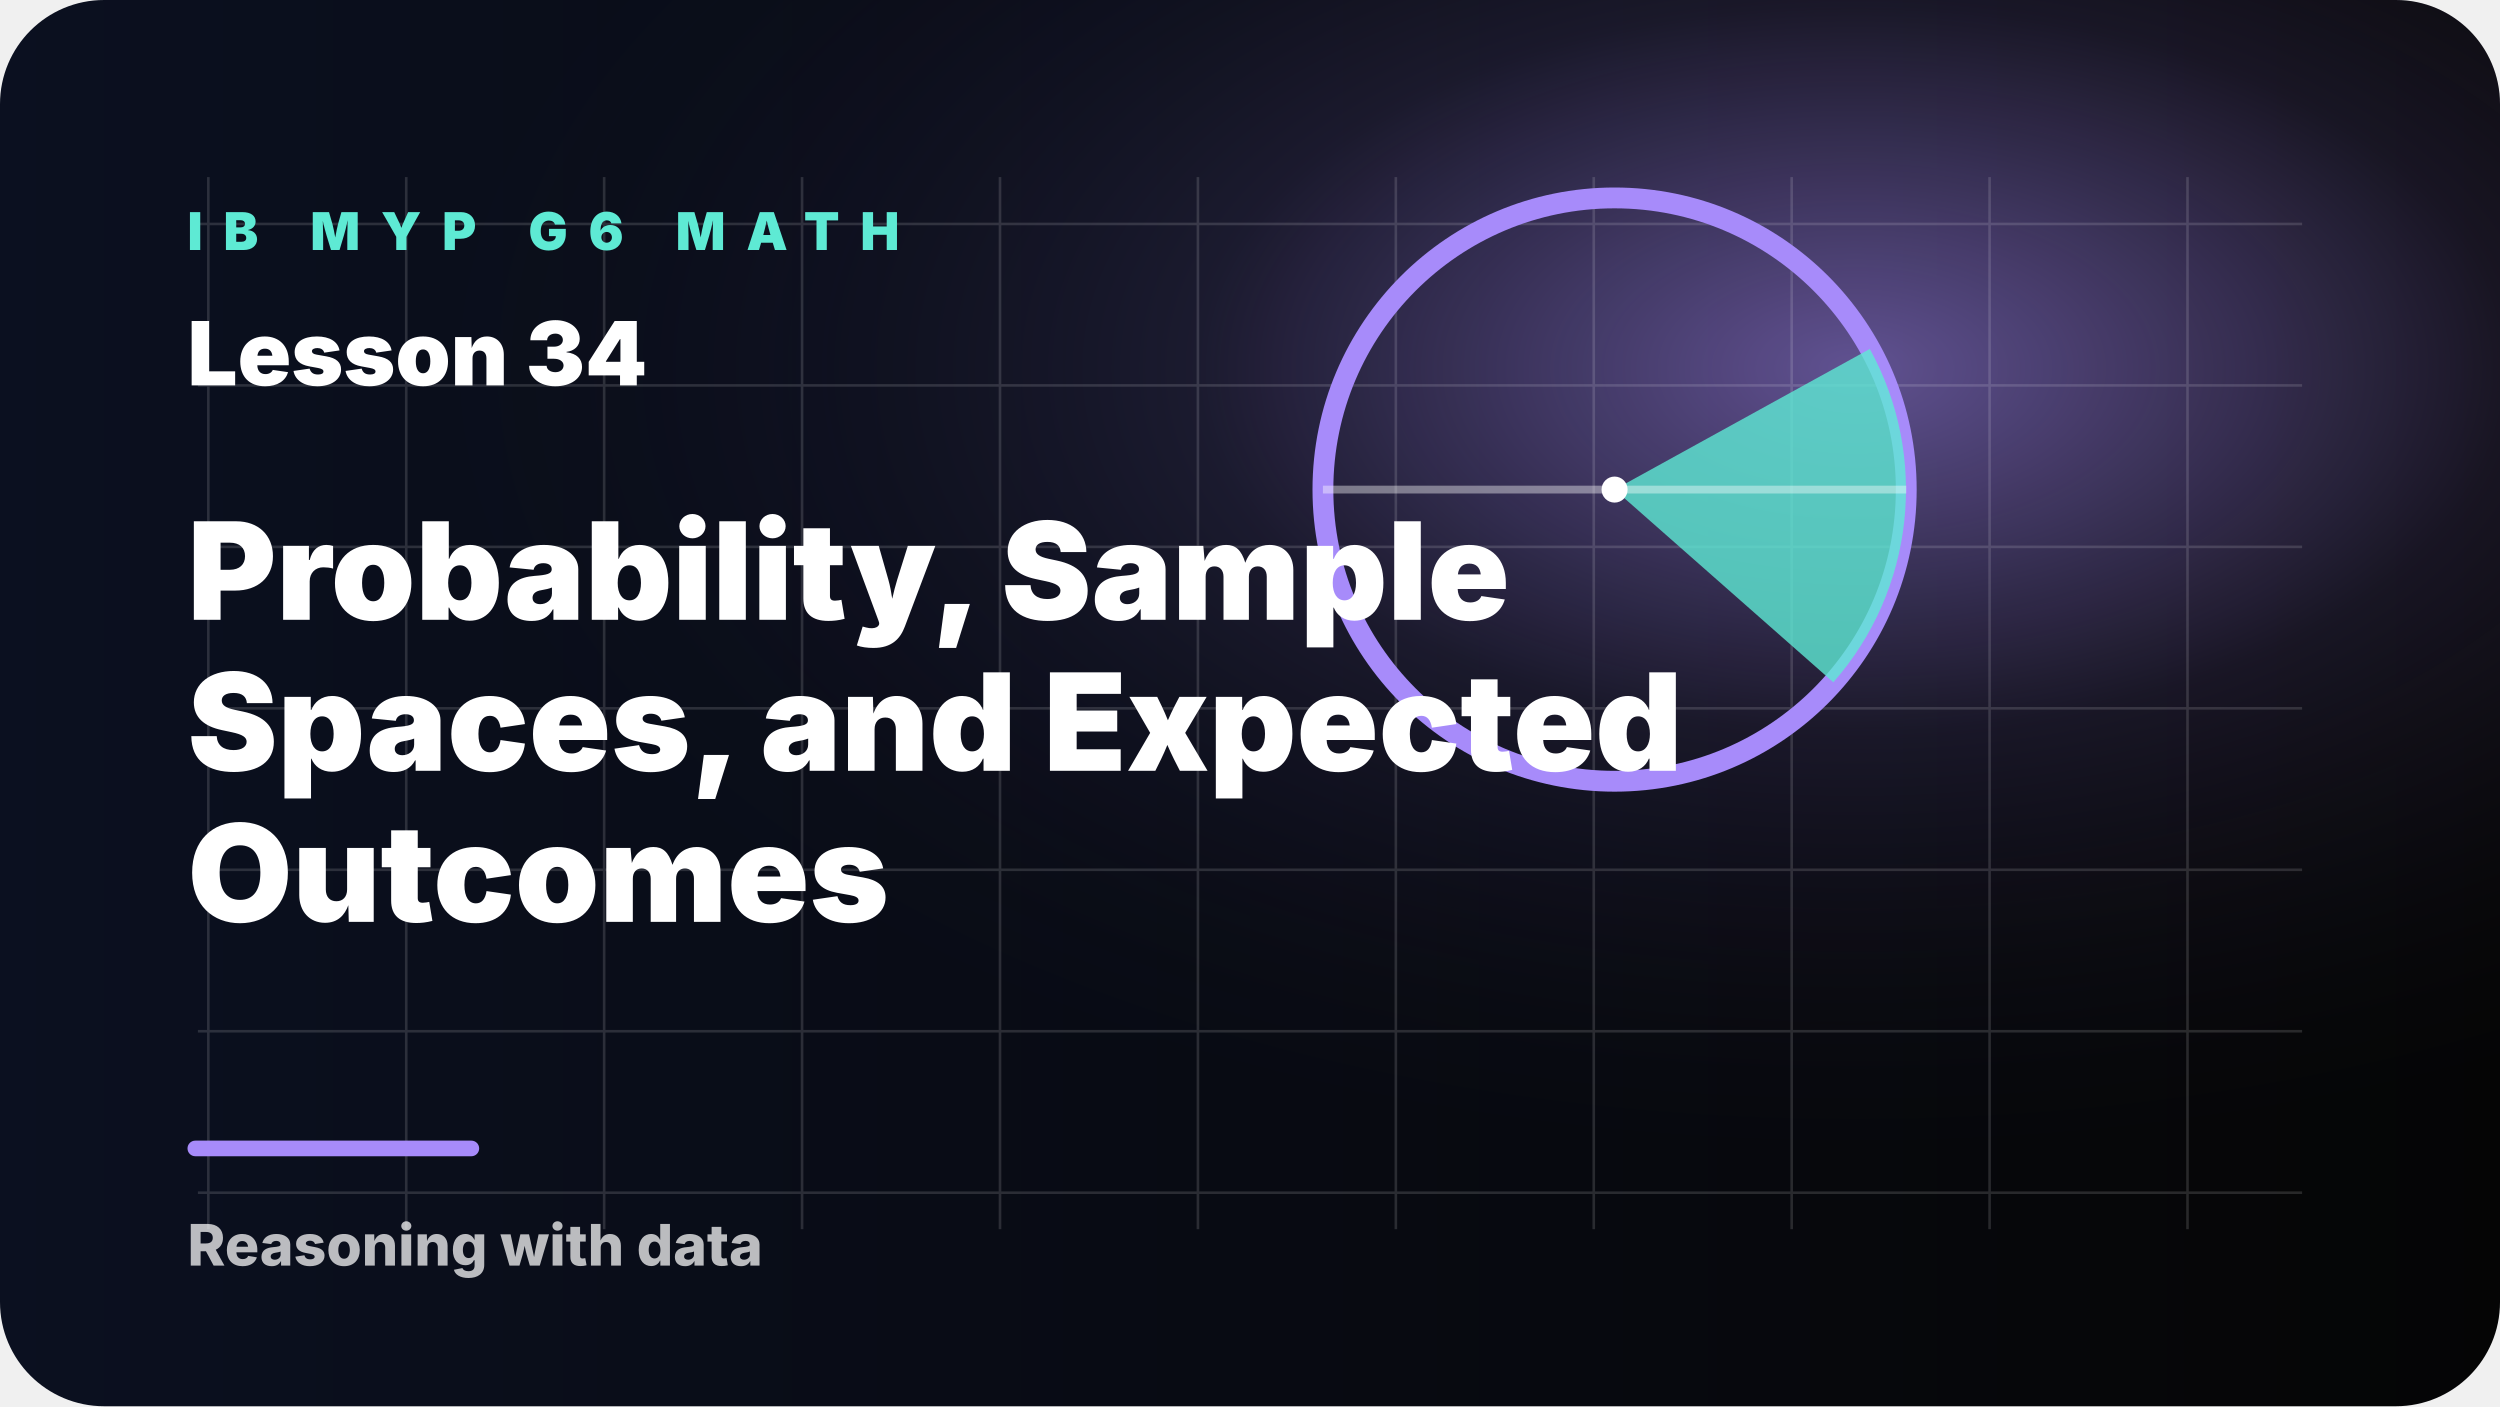
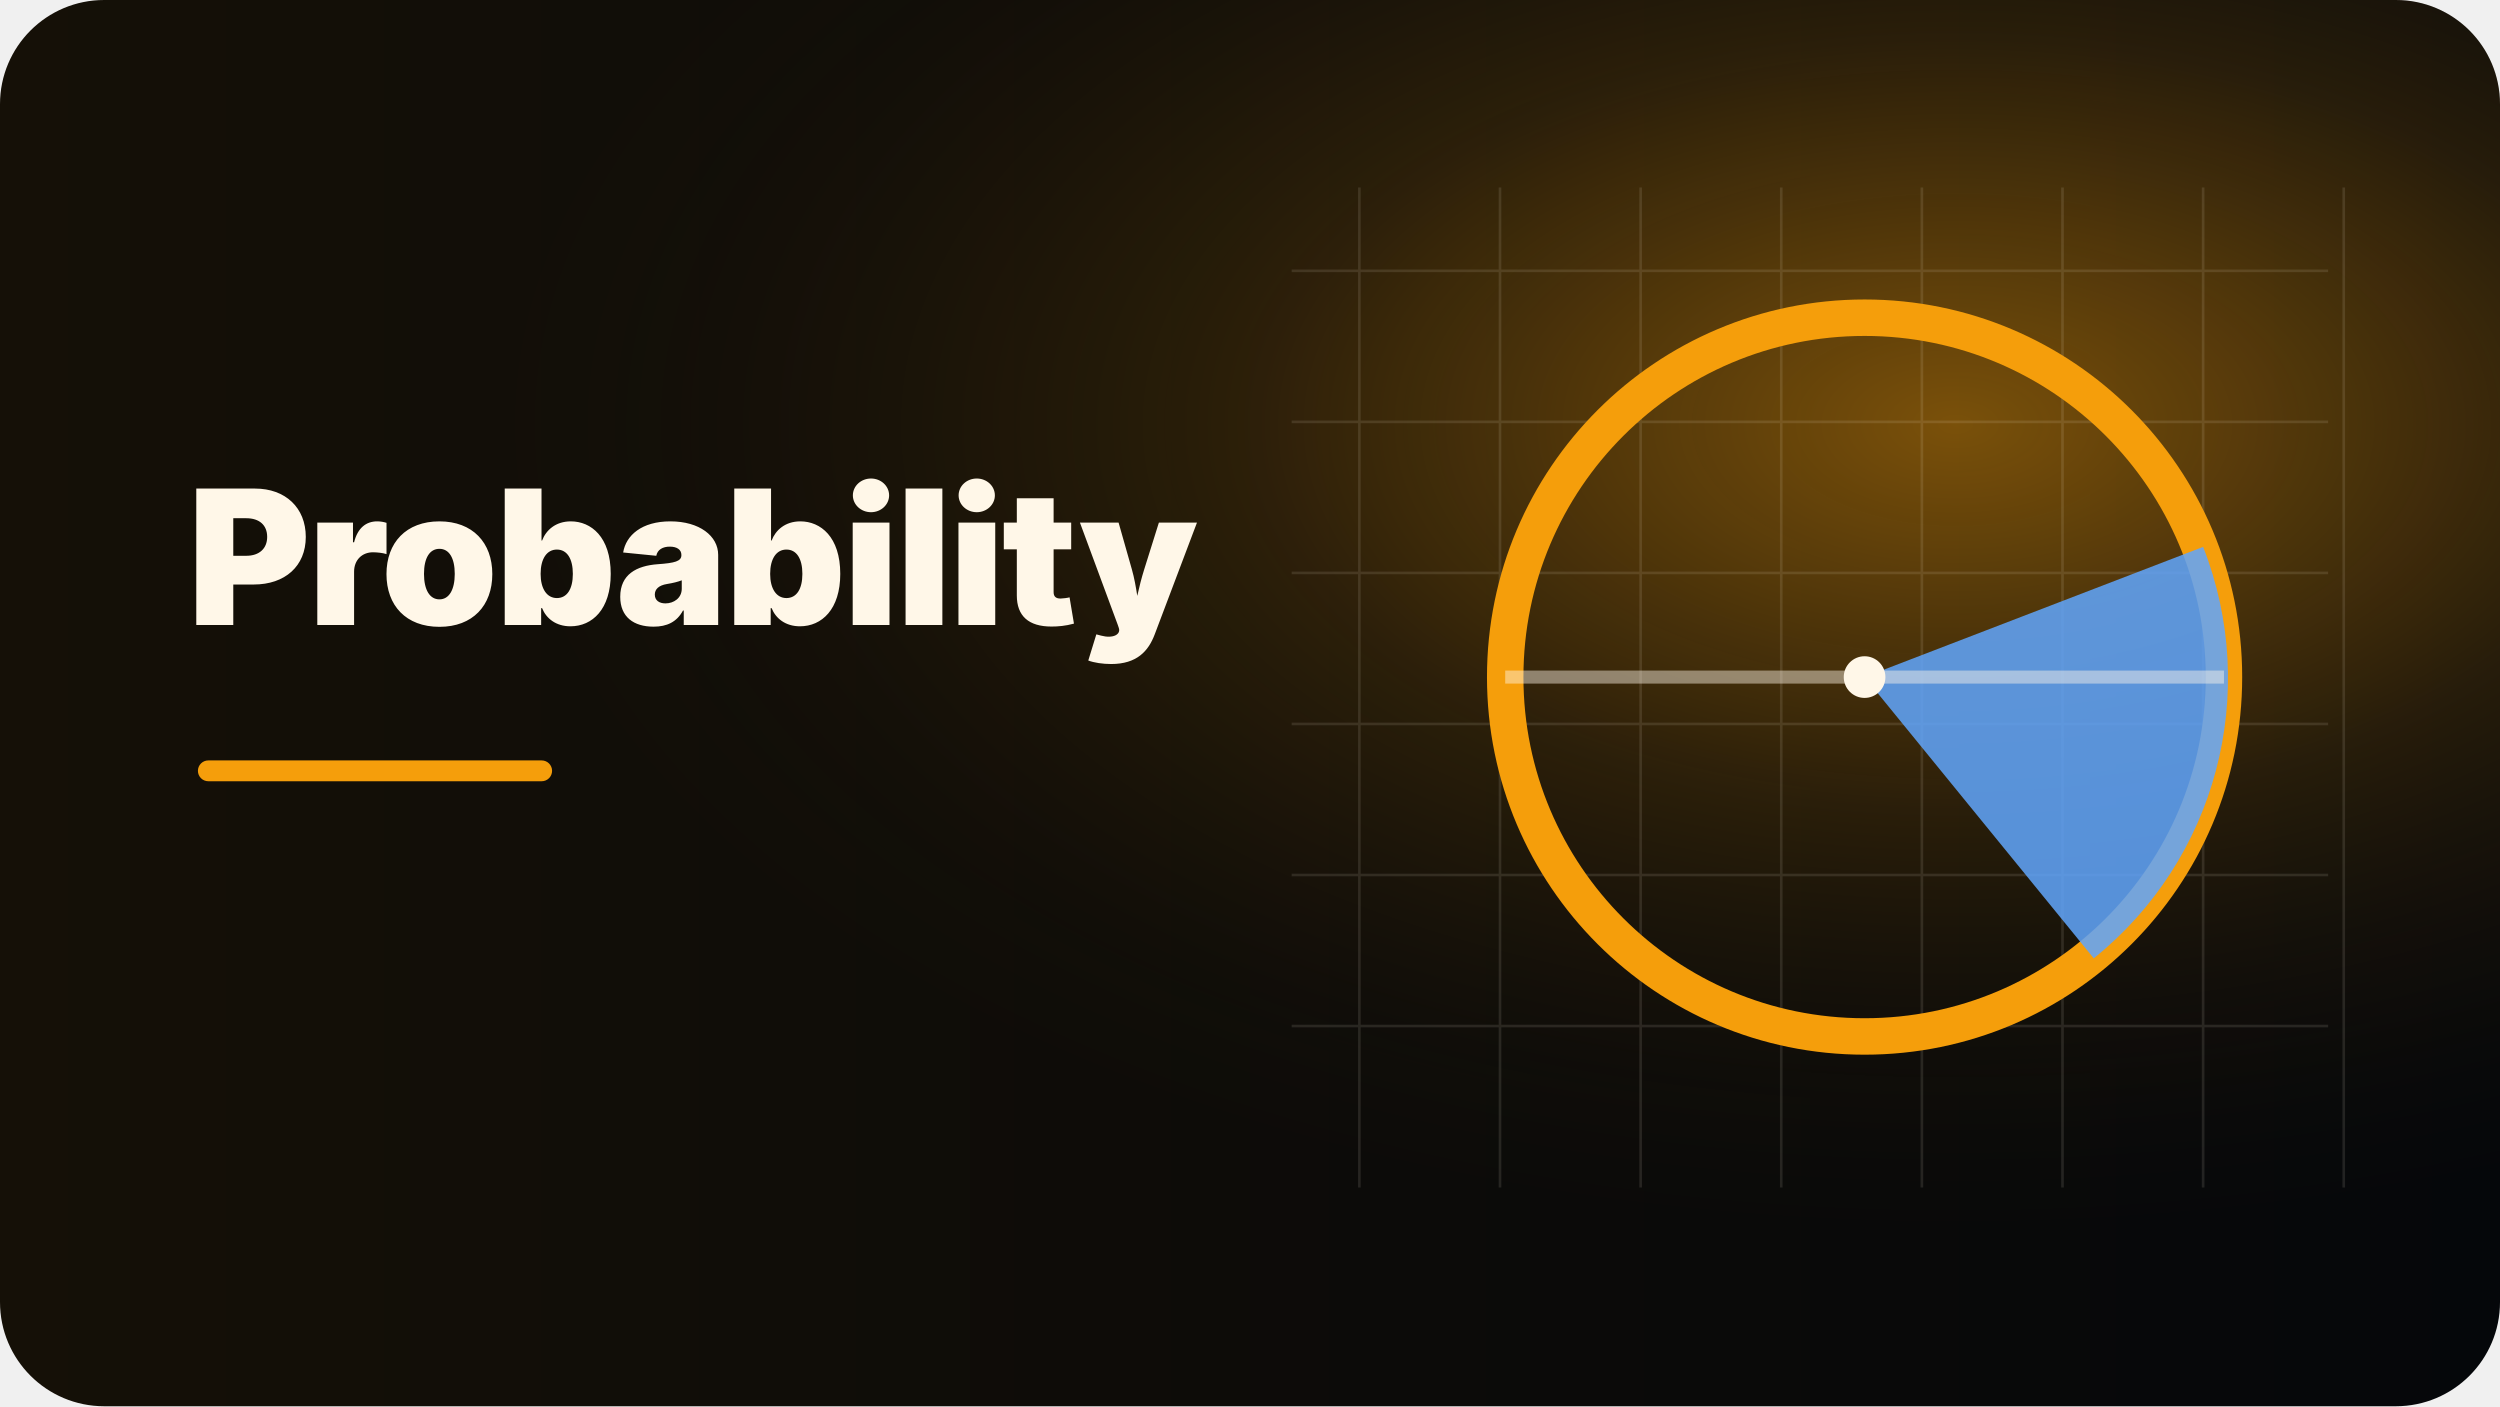
- <svg xmlns="http://www.w3.org/2000/svg" width="960" height="540" viewBox="0 0 960 540" role="img" aria-label="Probability, Sample Spaces, and Expected Outcomes">
+ <svg xmlns="http://www.w3.org/2000/svg" width="960" height="540" viewBox="0 0 960 540" role="img" aria-label="Probability">
  <defs>
-     <radialGradient id="glow34" cx="74%" cy="26%" r="58%">
-       <stop offset="0" stop-color="#a78bfa" stop-opacity="0.56" />
-       <stop offset="0.45" stop-color="#a78bfa" stop-opacity="0.12" />
-       <stop offset="1" stop-color="#0b1020" stop-opacity="0" />
+     <radialGradient id="glow" cx="78%" cy="30%" r="60%">
+       <stop offset="0" stop-color="#f59e0b" stop-opacity="0.48" />
+       <stop offset="0.46" stop-color="#f59e0b" stop-opacity="0.14" />
+       <stop offset="1" stop-color="#151007" stop-opacity="0" />
    </radialGradient>
-     <linearGradient id="shade34" x1="0" x2="1">
-       <stop offset="0" stop-color="#0b1020" />
-       <stop offset="1" stop-color="#050505" />
+     <linearGradient id="base" x1="0" x2="1">
+       <stop offset="0" stop-color="#151007" />
+       <stop offset="1" stop-color="#05070a" />
    </linearGradient>
  </defs>
-   <rect width="960" height="540" rx="40" fill="url(#shade34)" />
-   <rect width="960" height="540" rx="40" fill="url(#glow34)" />
-   <g opacity="0.14" stroke="white" stroke-width="1">
-     <line x1="80" y1="68" x2="80" y2="472" />
-     <line x1="156" y1="68" x2="156" y2="472" />
-     <line x1="232" y1="68" x2="232" y2="472" />
-     <line x1="308" y1="68" x2="308" y2="472" />
-     <line x1="384" y1="68" x2="384" y2="472" />
-     <line x1="460" y1="68" x2="460" y2="472" />
-     <line x1="536" y1="68" x2="536" y2="472" />
-     <line x1="612" y1="68" x2="612" y2="472" />
-     <line x1="688" y1="68" x2="688" y2="472" />
-     <line x1="764" y1="68" x2="764" y2="472" />
-     <line x1="840" y1="68" x2="840" y2="472" />
-     <line x1="76" y1="86" x2="884" y2="86" />
-     <line x1="76" y1="148" x2="884" y2="148" />
-     <line x1="76" y1="210" x2="884" y2="210" />
-     <line x1="76" y1="272" x2="884" y2="272" />
-     <line x1="76" y1="334" x2="884" y2="334" />
-     <line x1="76" y1="396" x2="884" y2="396" />
-     <line x1="76" y1="458" x2="884" y2="458" />
+   <rect width="960" height="540" rx="40" fill="url(#base)" />
+   <rect width="960" height="540" rx="40" fill="url(#glow)" />
+   <g opacity="0.11" stroke="#fff7e8" stroke-width="1">
+     <line x1="522" y1="72" x2="522" y2="456" />
+     <line x1="576" y1="72" x2="576" y2="456" />
+     <line x1="630" y1="72" x2="630" y2="456" />
+     <line x1="684" y1="72" x2="684" y2="456" />
+     <line x1="738" y1="72" x2="738" y2="456" />
+     <line x1="792" y1="72" x2="792" y2="456" />
+     <line x1="846" y1="72" x2="846" y2="456" />
+     <line x1="900" y1="72" x2="900" y2="456" />
+     <line x1="496" y1="104" x2="894" y2="104" />
+     <line x1="496" y1="162" x2="894" y2="162" />
+     <line x1="496" y1="220" x2="894" y2="220" />
+     <line x1="496" y1="278" x2="894" y2="278" />
+     <line x1="496" y1="336" x2="894" y2="336" />
+     <line x1="496" y1="394" x2="894" y2="394" />
  </g>
  <g fill="none">
-     <circle cx="620" cy="188" r="112" stroke="#a78bfa" stroke-width="8" />
-     <path d="M620 188 L718 134 A112 112 0 0 1 704 262 Z" fill="#5eead4" opacity="0.8" />
-     <circle cx="620" cy="188" r="5" fill="white" />
-     <path d="M508 188 H732" stroke="white" stroke-width="3" opacity="0.4" />
+     <circle cx="716" cy="260" r="138" stroke="#f59e0b" stroke-width="14" />
+     <path d="M716 260 L846 210 A138 138 0 0 1 804 368 Z" fill="#60a5fa" opacity="0.86" />
+     <path d="M578 260 H854" stroke="#fff7e8" stroke-width="5" opacity="0.45" />
+     <circle cx="716" cy="260" r="8" fill="#fff7e8" />
  </g>
  <g font-family="Inter, Arial, sans-serif">
-     <text x="72" y="96" fill="#5eead4" font-size="20" font-weight="900" letter-spacing="8">IB MYP G6 MATH</text>
-     <text x="72" y="148" fill="white" font-size="34" font-weight="900">Lesson 34</text>
-     <text x="72" y="238" fill="white" font-size="52" font-weight="950">Probability, Sample</text>
-     <text x="72" y="296" fill="white" font-size="52" font-weight="950">Spaces, and Expected</text>
-     <text x="72" y="354" fill="white" font-size="52" font-weight="950">Outcomes</text>
-     <rect x="72" y="438" width="112" height="6" rx="3" fill="#a78bfa" />
-     <text x="72" y="486" fill="rgba(255,255,255,0.72)" font-size="22" font-weight="800">Reasoning with data</text>
+     <text x="72" y="240" fill="#fff7e8" font-size="72" font-weight="950" letter-spacing="-1">Probability</text>
+     <rect x="76" y="292" width="136" height="8" rx="4" fill="#f59e0b" />
  </g>
</svg>
